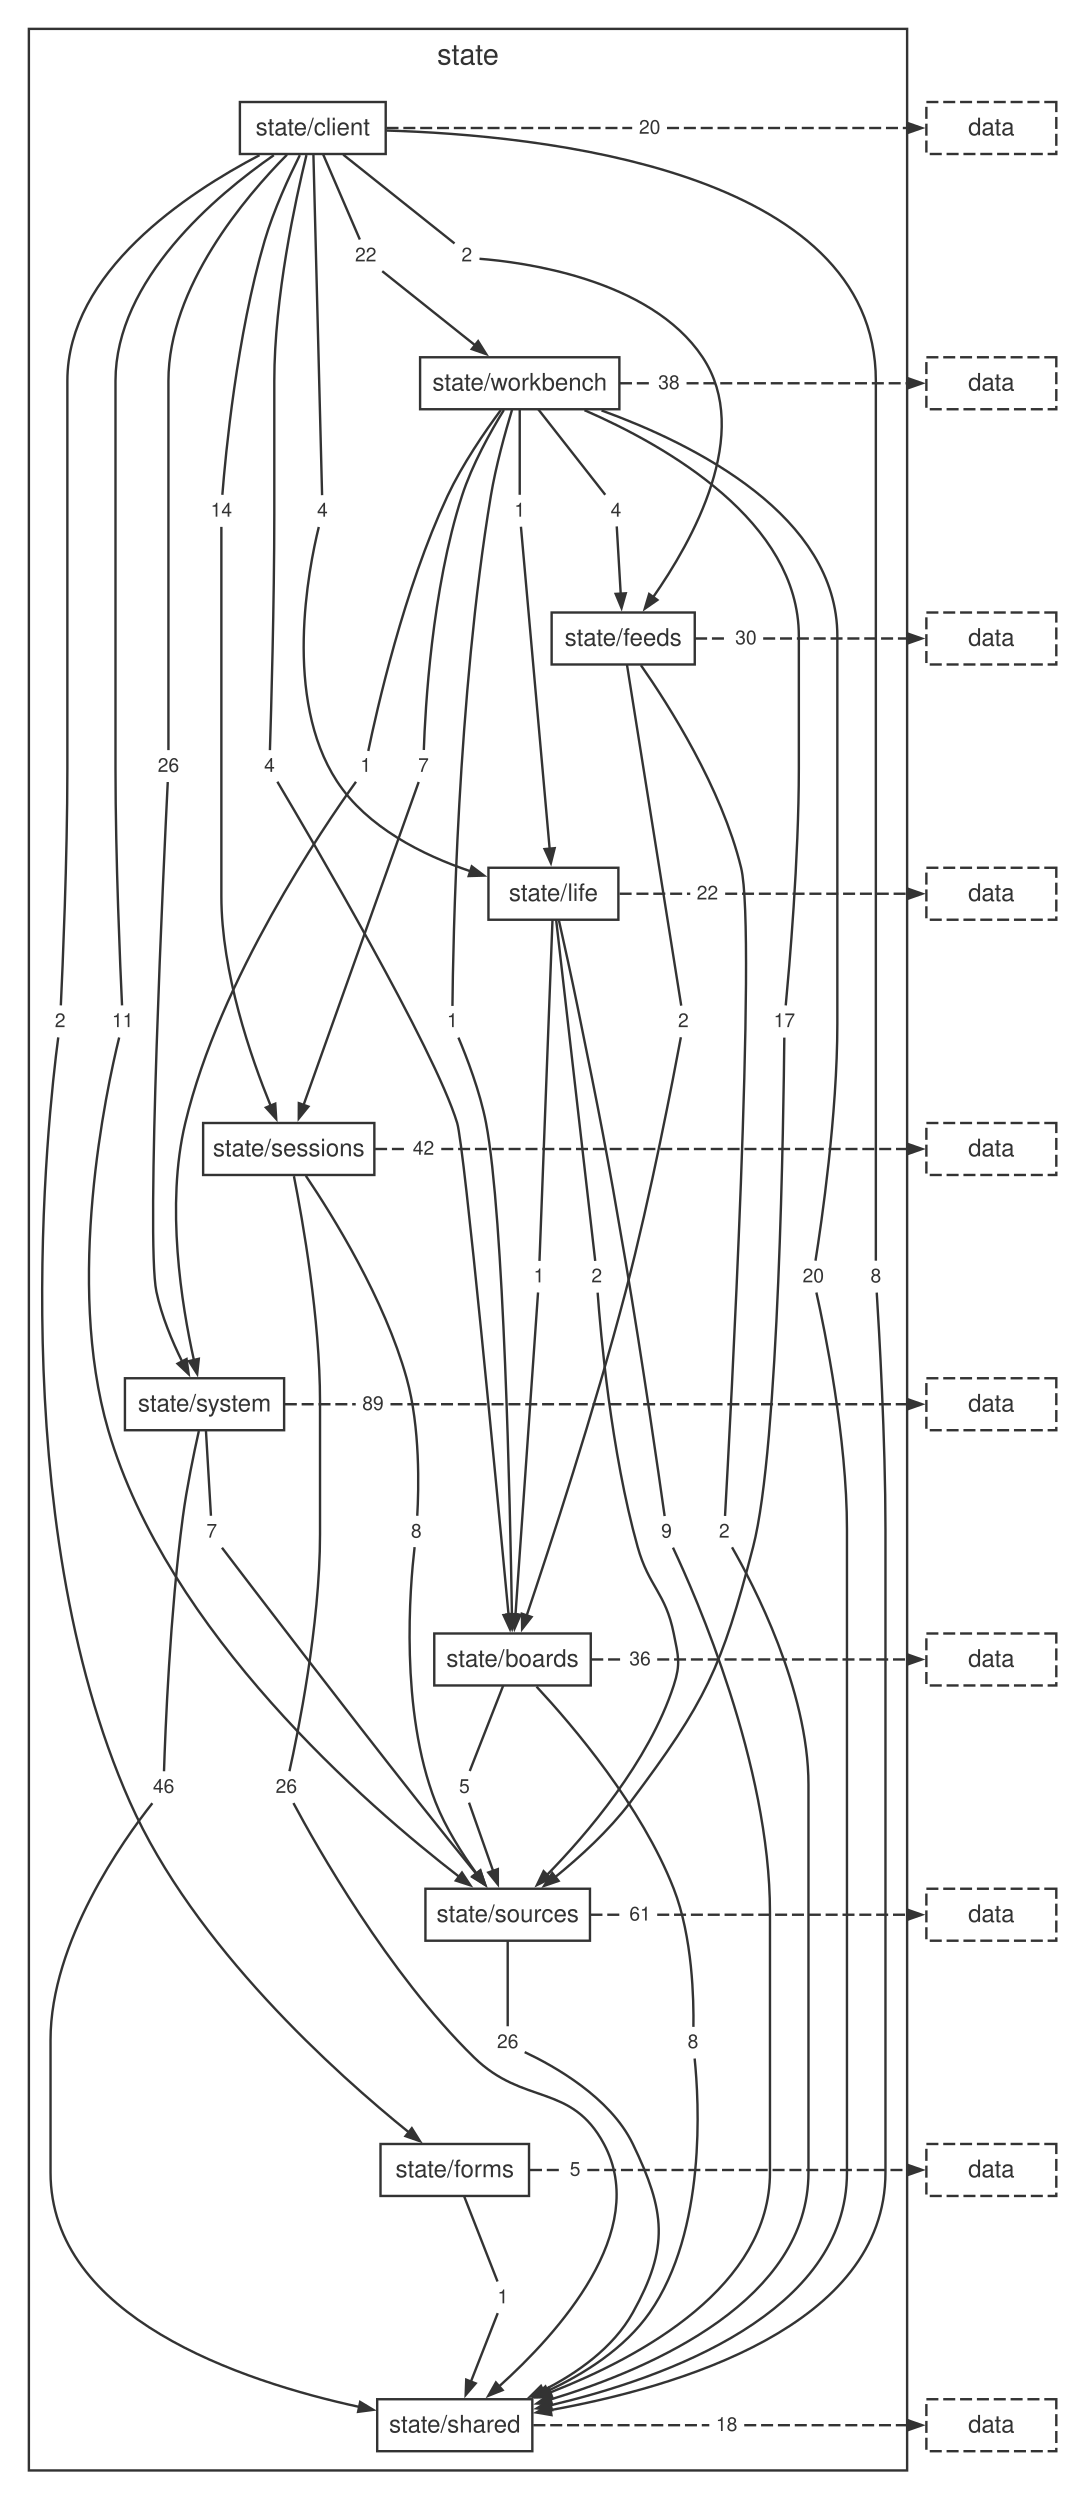
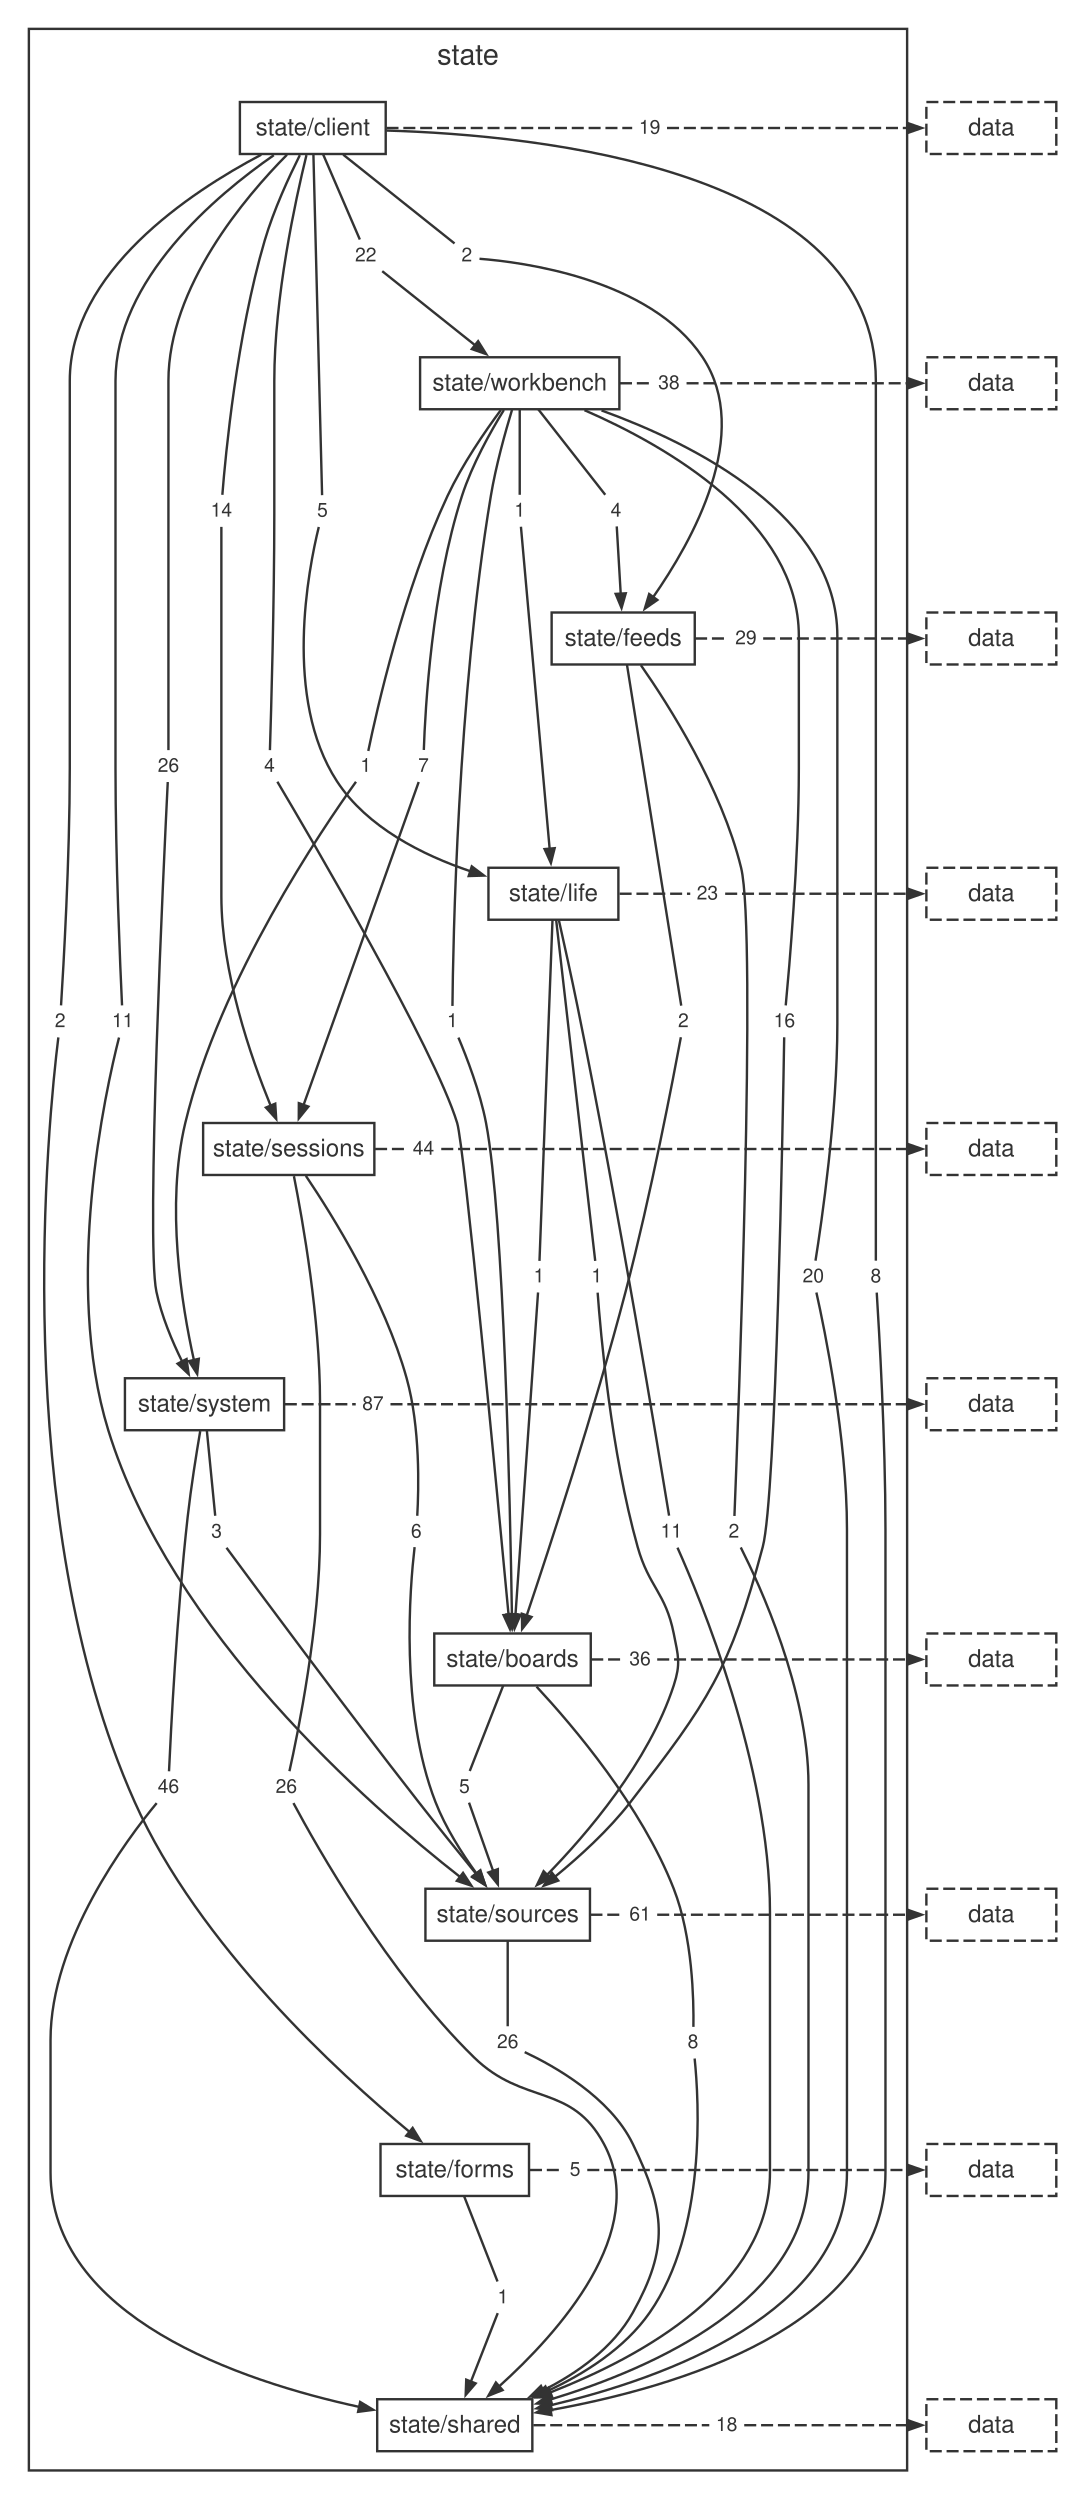
<svg xmlns="http://www.w3.org/2000/svg" width="443pt" height="1039pt" viewBox="0.00 0.00 443.00 1039.00">
  <style>svg { color: #333333; } @media (prefers-color-scheme: dark) { svg { color: #cccccc; background: #1e1e1e; } }</style>
  <g id="graph0" class="graph" transform="scale(1 1) rotate(0) translate(4 1034.72)">
    <g id="clust1" class="cluster">
      <polygon fill="none" stroke="currentColor" points="8,-8 8,-1022.72 373,-1022.72 373,-8 8,-8" />
      <text fill="currentColor" xml:space="preserve" text-anchor="middle" x="190.5" y="-1007.92" font-family="Helvetica,Arial,sans-serif" font-size="12.00">state</text>
    </g>
    <g id="node1" class="node">
      <polygon fill="none" stroke="currentColor" points="156.3,-992.32 95.7,-992.32 95.7,-970.72 156.3,-970.72 156.3,-992.32" />
      <text fill="currentColor" xml:space="preserve" text-anchor="middle" x="126" y="-978.52" font-family="Helvetica,Arial,sans-serif" font-size="10.00">state/client</text>
    </g>
    <g id="node2" class="node">
      <polygon fill="none" stroke="currentColor" points="253.41,-886.24 170.59,-886.24 170.59,-864.64 253.41,-864.64 253.41,-886.24" />
      <text fill="currentColor" xml:space="preserve" text-anchor="middle" x="212" y="-872.44" font-family="Helvetica,Arial,sans-serif" font-size="10.00">state/workbench</text>
    </g>
    <g id="node11" class="node">
      <polygon fill="none" stroke="none" points="112.88,-722.56 103.12,-722.56 103.12,-710.08 112.88,-710.08 112.88,-722.56" />
      <text fill="currentColor" xml:space="preserve" text-anchor="middle" x="108" y="-713.92" font-family="Helvetica,Arial,sans-serif" font-size="8.00">4</text>
    </g>
    <g id="edge10" class="edge">
      <path fill="none" stroke="currentColor" d="M123.36,-970.26C118.81,-951.68 110,-911.18 110,-876.44 110,-876.44 110,-876.44 110,-821.4 110,-783.81 108.68,-738.59 108.18,-722.96" />
    </g>
    <g id="node12" class="node">
      <polygon fill="none" stroke="none" points="194.88,-934.72 185.12,-934.72 185.12,-922.24 194.88,-922.24 194.88,-934.72" />
      <text fill="currentColor" xml:space="preserve" text-anchor="middle" x="190" y="-926.08" font-family="Helvetica,Arial,sans-serif" font-size="8.00">2</text>
    </g>
    <g id="edge12" class="edge">
      <path fill="none" stroke="currentColor" d="M138.64,-970.44C152.78,-959.16 174.98,-941.46 184.91,-933.54" />
    </g>
    <g id="node13" class="node">
      <polygon fill="none" stroke="none" points="25.88,-616.48 16.12,-616.48 16.12,-604 25.88,-604 25.88,-616.48" />
      <text fill="currentColor" xml:space="preserve" text-anchor="middle" x="21" y="-607.84" font-family="Helvetica,Arial,sans-serif" font-size="8.00">2</text>
    </g>
    <g id="edge14" class="edge">
-       <path fill="none" stroke="currentColor" d="M103.87,-970.23C73.87,-954.57 24,-921.73 24,-876.44 24,-876.44 24,-876.44 24,-715.32 24,-677.72 22.02,-632.51 21.28,-616.88" />
+       <path fill="none" stroke="currentColor" d="M104.58,-970.43C74.93,-954.81 25,-921.76 25,-876.44 25,-876.44 25,-876.44 25,-715.32 25,-677.71 22.36,-632.51 21.37,-616.88" />
    </g>
    <g id="node14" class="node">
      <polygon fill="none" stroke="none" points="134.88,-828.64 125.12,-828.64 125.12,-816.16 134.88,-816.16 134.88,-828.64" />
-       <text fill="currentColor" xml:space="preserve" text-anchor="middle" x="130" y="-820" font-family="Helvetica,Arial,sans-serif" font-size="8.00">4</text>
+       <text fill="currentColor" xml:space="preserve" text-anchor="middle" x="130" y="-820" font-family="Helvetica,Arial,sans-serif" font-size="8.00">5</text>
    </g>
    <g id="edge16" class="edge">
      <path fill="none" stroke="currentColor" d="M126.25,-970.69C127.01,-940.86 129.27,-852 129.86,-828.93" />
    </g>
    <g id="node15" class="node">
      <polygon fill="none" stroke="none" points="94.88,-828.64 81.12,-828.64 81.12,-816.16 94.88,-816.16 94.88,-828.64" />
      <text fill="currentColor" xml:space="preserve" text-anchor="middle" x="88" y="-820" font-family="Helvetica,Arial,sans-serif" font-size="8.00">14</text>
    </g>
    <g id="edge18" class="edge">
      <path fill="none" stroke="currentColor" d="M120.62,-970.25C116.07,-961.15 109.72,-947.37 106,-934.72 94.4,-895.28 89.72,-845.64 88.41,-829.07" />
    </g>
    <g id="node16" class="node">
      <polygon fill="none" stroke="none" points="364.88,-510.4 355.12,-510.4 355.12,-497.92 364.88,-497.92 364.88,-510.4" />
      <text fill="currentColor" xml:space="preserve" text-anchor="middle" x="360" y="-501.76" font-family="Helvetica,Arial,sans-serif" font-size="8.00">8</text>
    </g>
    <g id="edge20" class="edge">
      <path fill="none" stroke="currentColor" d="M156.59,-980.47C220.02,-978.59 360,-964.48 360,-876.44 360,-876.44 360,-876.44 360,-609.24 360,-571.66 360,-526.44 360,-510.8" />
    </g>
    <g id="node17" class="node">
      <polygon fill="none" stroke="none" points="53.88,-616.48 40.12,-616.48 40.12,-604 53.88,-604 53.88,-616.48" />
      <text fill="currentColor" xml:space="preserve" text-anchor="middle" x="47" y="-607.84" font-family="Helvetica,Arial,sans-serif" font-size="8.00">11</text>
    </g>
    <g id="edge22" class="edge">
      <path fill="none" stroke="currentColor" d="M109.8,-970.23C85.9,-953.63 44,-918.54 44,-876.44 44,-876.44 44,-876.44 44,-715.32 44,-677.72 45.98,-632.51 46.72,-616.88" />
    </g>
    <g id="node18" class="node">
      <polygon fill="none" stroke="none" points="72.88,-722.56 59.12,-722.56 59.12,-710.08 72.88,-710.08 72.88,-722.56" />
      <text fill="currentColor" xml:space="preserve" text-anchor="middle" x="66" y="-713.92" font-family="Helvetica,Arial,sans-serif" font-size="8.00">26</text>
    </g>
    <g id="edge24" class="edge">
      <path fill="none" stroke="currentColor" d="M115.27,-970.41C98.02,-953 66,-915.44 66,-876.44 66,-876.44 66,-876.44 66,-821.4 66,-783.82 66,-738.6 66,-722.96" />
    </g>
    <g id="node19" class="node">
      <polygon fill="none" stroke="none" points="154.88,-934.72 141.12,-934.72 141.12,-922.24 154.88,-922.24 154.88,-934.72" />
      <text fill="currentColor" xml:space="preserve" text-anchor="middle" x="148" y="-926.08" font-family="Helvetica,Arial,sans-serif" font-size="8.00">22</text>
    </g>
    <g id="edge26" class="edge">
      <path fill="none" stroke="currentColor" d="M130.24,-970.68C134.79,-960.13 141.84,-943.76 145.55,-935.17" />
    </g>
    <g id="node20" class="node">
      <polygon fill="none" stroke="none" points="272.88,-987.76 259.12,-987.76 259.12,-975.28 272.88,-975.28 272.88,-987.76" />
-       <text fill="currentColor" xml:space="preserve" text-anchor="middle" x="266" y="-979.12" font-family="Helvetica,Arial,sans-serif" font-size="8.00">20</text>
+       <text fill="currentColor" xml:space="preserve" text-anchor="middle" x="266" y="-979.12" font-family="Helvetica,Arial,sans-serif" font-size="8.00">19</text>
    </g>
    <g id="edge28" class="edge">
      <path fill="none" stroke="currentColor" stroke-dasharray="5,2" d="M156.62,-981.52C190.66,-981.52 224.7,-981.52 258.74,-981.52" />
    </g>
    <g id="node3" class="node">
      <polygon fill="none" stroke="currentColor" points="284.74,-780.16 225.26,-780.16 225.26,-758.56 284.74,-758.56 284.74,-780.16" />
      <text fill="currentColor" xml:space="preserve" text-anchor="middle" x="255" y="-766.36" font-family="Helvetica,Arial,sans-serif" font-size="10.00">state/feeds</text>
    </g>
    <g id="node21" class="node">
      <polygon fill="none" stroke="none" points="188.88,-616.48 179.12,-616.48 179.12,-604 188.88,-604 188.88,-616.48" />
      <text fill="currentColor" xml:space="preserve" text-anchor="middle" x="184" y="-607.84" font-family="Helvetica,Arial,sans-serif" font-size="8.00">1</text>
    </g>
    <g id="edge30" class="edge">
      <path fill="none" stroke="currentColor" d="M208.79,-864.37C206,-855.16 202.08,-841.13 200,-828.64 186.09,-745.02 184.27,-641.29 184.04,-616.66" />
    </g>
    <g id="node22" class="node">
      <polygon fill="none" stroke="none" points="256.88,-828.64 247.12,-828.64 247.12,-816.16 256.88,-816.16 256.88,-828.64" />
      <text fill="currentColor" xml:space="preserve" text-anchor="middle" x="252" y="-820" font-family="Helvetica,Arial,sans-serif" font-size="8.00">4</text>
    </g>
    <g id="edge32" class="edge">
      <path fill="none" stroke="currentColor" d="M219.71,-864.6C227.98,-854.05 240.81,-837.68 247.54,-829.09" />
    </g>
    <g id="node23" class="node">
      <polygon fill="none" stroke="none" points="216.88,-828.64 207.12,-828.64 207.12,-816.16 216.88,-816.16 216.88,-828.64" />
      <text fill="currentColor" xml:space="preserve" text-anchor="middle" x="212" y="-820" font-family="Helvetica,Arial,sans-serif" font-size="8.00">1</text>
    </g>
    <g id="edge34" class="edge">
      <path fill="none" stroke="currentColor" d="M212,-864.6C212,-854.05 212,-837.68 212,-829.09" />
    </g>
    <g id="node24" class="node">
      <polygon fill="none" stroke="none" points="176.88,-722.56 167.12,-722.56 167.12,-710.08 176.88,-710.08 176.88,-722.56" />
      <text fill="currentColor" xml:space="preserve" text-anchor="middle" x="172" y="-713.92" font-family="Helvetica,Arial,sans-serif" font-size="8.00">7</text>
    </g>
    <g id="edge36" class="edge">
      <path fill="none" stroke="currentColor" d="M205.41,-864.33C199.87,-855.34 192.2,-841.62 188,-828.64 175.39,-789.63 172.7,-739.71 172.14,-723.03" />
    </g>
    <g id="node25" class="node">
      <polygon fill="none" stroke="none" points="340.88,-510.4 327.12,-510.4 327.12,-497.92 340.88,-497.92 340.88,-510.4" />
      <text fill="currentColor" xml:space="preserve" text-anchor="middle" x="334" y="-501.76" font-family="Helvetica,Arial,sans-serif" font-size="8.00">20</text>
    </g>
    <g id="edge38" class="edge">
      <path fill="none" stroke="currentColor" d="M245.99,-864.14C285.1,-849.94 344,-820.26 344,-770.36 344,-770.36 344,-770.36 344,-609.24 344,-571.48 337.4,-526.37 334.92,-510.78" />
    </g>
    <g id="node26" class="node">
      <polygon fill="none" stroke="none" points="328.88,-616.48 315.12,-616.48 315.12,-604 328.88,-604 328.88,-616.48" />
-       <text fill="currentColor" xml:space="preserve" text-anchor="middle" x="322" y="-607.84" font-family="Helvetica,Arial,sans-serif" font-size="8.00">17</text>
+       <text fill="currentColor" xml:space="preserve" text-anchor="middle" x="322" y="-607.84" font-family="Helvetica,Arial,sans-serif" font-size="8.00">16</text>
    </g>
    <g id="edge40" class="edge">
      <path fill="none" stroke="currentColor" d="M238.9,-864.25C273.17,-849.32 328,-817.98 328,-770.36 328,-770.36 328,-770.36 328,-715.32 328,-677.67 324.04,-632.49 322.55,-616.87" />
    </g>
    <g id="node27" class="node">
      <polygon fill="none" stroke="none" points="152.88,-722.56 143.12,-722.56 143.12,-710.08 152.88,-710.08 152.88,-722.56" />
      <text fill="currentColor" xml:space="preserve" text-anchor="middle" x="148" y="-713.92" font-family="Helvetica,Arial,sans-serif" font-size="8.00">1</text>
    </g>
    <g id="edge42" class="edge">
      <path fill="none" stroke="currentColor" d="M204.2,-864.38C197.56,-855.42 188.13,-841.72 182,-828.64 163.82,-789.85 152.44,-738.96 149.06,-722.62" />
    </g>
    <g id="node28" class="node">
      <polygon fill="none" stroke="none" points="280.88,-881.68 267.12,-881.68 267.12,-869.2 280.88,-869.2 280.88,-881.68" />
      <text fill="currentColor" xml:space="preserve" text-anchor="middle" x="274" y="-873.04" font-family="Helvetica,Arial,sans-serif" font-size="8.00">38</text>
    </g>
    <g id="edge44" class="edge">
      <path fill="none" stroke="currentColor" stroke-dasharray="5,2" d="M253.66,-875.44C258,-875.44 262.34,-875.44 266.69,-875.44" />
    </g>
    <g id="node4" class="node">
      <polygon fill="none" stroke="currentColor" points="253,-674.08 199,-674.08 199,-652.48 253,-652.48 253,-674.08" />
      <text fill="currentColor" xml:space="preserve" text-anchor="middle" x="226" y="-660.28" font-family="Helvetica,Arial,sans-serif" font-size="10.00">state/life</text>
    </g>
    <g id="node29" class="node">
      <polygon fill="none" stroke="none" points="284.88,-616.48 275.12,-616.48 275.12,-604 284.88,-604 284.88,-616.48" />
      <text fill="currentColor" xml:space="preserve" text-anchor="middle" x="280" y="-607.84" font-family="Helvetica,Arial,sans-serif" font-size="8.00">2</text>
    </g>
    <g id="edge46" class="edge">
      <path fill="none" stroke="currentColor" d="M256.56,-758.53C261.31,-728.7 275.45,-639.84 279.12,-616.77" />
    </g>
    <g id="node30" class="node">
-       <polygon fill="none" stroke="none" points="301.88,-404.32 292.12,-404.32 292.12,-391.84 301.88,-391.84 301.88,-404.32" />
-       <text fill="currentColor" xml:space="preserve" text-anchor="middle" x="297" y="-395.68" font-family="Helvetica,Arial,sans-serif" font-size="8.00">2</text>
+       <polygon fill="none" stroke="none" points="305.88,-404.32 296.12,-404.32 296.12,-391.84 305.88,-391.84 305.88,-404.32" />
+       <text fill="currentColor" xml:space="preserve" text-anchor="middle" x="301" y="-395.68" font-family="Helvetica,Arial,sans-serif" font-size="8.00">2</text>
    </g>
    <g id="edge48" class="edge">
-       <path fill="none" stroke="currentColor" d="M262.35,-758.28C273.92,-741.7 295.9,-707.23 304,-674.08 310.6,-647.06 299.39,-441.42 297.32,-404.69" />
+       <path fill="none" stroke="currentColor" d="M262.35,-758.28C273.92,-741.7 295.9,-707.23 304,-674.08 310.6,-647.06 302.7,-441.42 301.23,-404.69" />
    </g>
    <g id="node31" class="node">
      <polygon fill="none" stroke="none" points="312.88,-775.6 299.12,-775.6 299.12,-763.12 312.88,-763.12 312.88,-775.6" />
-       <text fill="currentColor" xml:space="preserve" text-anchor="middle" x="306" y="-766.96" font-family="Helvetica,Arial,sans-serif" font-size="8.00">30</text>
+       <text fill="currentColor" xml:space="preserve" text-anchor="middle" x="306" y="-766.96" font-family="Helvetica,Arial,sans-serif" font-size="8.00">29</text>
    </g>
    <g id="edge50" class="edge">
      <path fill="none" stroke="currentColor" stroke-dasharray="5,2" d="M284.88,-769.36C289.5,-769.36 294.12,-769.36 298.74,-769.36" />
    </g>
    <g id="node5" class="node">
      <polygon fill="none" stroke="currentColor" points="151.58,-568 80.42,-568 80.42,-546.4 151.58,-546.4 151.58,-568" />
      <text fill="currentColor" xml:space="preserve" text-anchor="middle" x="116" y="-554.2" font-family="Helvetica,Arial,sans-serif" font-size="10.00">state/sessions</text>
    </g>
    <g id="node32" class="node">
      <polygon fill="none" stroke="none" points="224.88,-510.4 215.12,-510.4 215.12,-497.92 224.88,-497.92 224.88,-510.4" />
      <text fill="currentColor" xml:space="preserve" text-anchor="middle" x="220" y="-501.76" font-family="Helvetica,Arial,sans-serif" font-size="8.00">1</text>
    </g>
    <g id="edge52" class="edge">
      <path fill="none" stroke="currentColor" d="M225.62,-652.45C224.49,-622.62 221.09,-533.76 220.21,-510.69" />
    </g>
    <g id="node33" class="node">
-       <polygon fill="none" stroke="none" points="277.88,-404.32 268.12,-404.32 268.12,-391.84 277.88,-391.84 277.88,-404.32" />
-       <text fill="currentColor" xml:space="preserve" text-anchor="middle" x="273" y="-395.68" font-family="Helvetica,Arial,sans-serif" font-size="8.00">9</text>
+       <polygon fill="none" stroke="none" points="281.88,-404.32 268.12,-404.32 268.12,-391.84 281.88,-391.84 281.88,-404.32" />
+       <text fill="currentColor" xml:space="preserve" text-anchor="middle" x="275" y="-395.68" font-family="Helvetica,Arial,sans-serif" font-size="8.00">11</text>
    </g>
    <g id="edge54" class="edge">
-       <path fill="none" stroke="currentColor" d="M228.31,-652.11C230.39,-642.84 233.5,-628.76 236,-616.48 245.56,-569.47 247.93,-557.69 256,-510.4 262.9,-469.93 269.92,-420.95 272.22,-404.65" />
+       <path fill="none" stroke="currentColor" d="M228.31,-652.11C230.39,-642.84 233.5,-628.76 236,-616.48 253.04,-532.69 269.99,-429.91 274.07,-404.81" />
    </g>
    <g id="node34" class="node">
      <polygon fill="none" stroke="none" points="248.88,-510.4 239.12,-510.4 239.12,-497.92 248.88,-497.92 248.88,-510.4" />
-       <text fill="currentColor" xml:space="preserve" text-anchor="middle" x="244" y="-501.76" font-family="Helvetica,Arial,sans-serif" font-size="8.00">2</text>
+       <text fill="currentColor" xml:space="preserve" text-anchor="middle" x="244" y="-501.76" font-family="Helvetica,Arial,sans-serif" font-size="8.00">1</text>
    </g>
    <g id="edge56" class="edge">
      <path fill="none" stroke="currentColor" d="M227.13,-652.45C230.54,-622.62 240.72,-533.76 243.37,-510.69" />
    </g>
    <g id="node35" class="node">
      <polygon fill="none" stroke="none" points="296.88,-669.52 283.12,-669.52 283.12,-657.04 296.88,-657.04 296.88,-669.52" />
-       <text fill="currentColor" xml:space="preserve" text-anchor="middle" x="290" y="-660.88" font-family="Helvetica,Arial,sans-serif" font-size="8.00">22</text>
+       <text fill="currentColor" xml:space="preserve" text-anchor="middle" x="290" y="-660.88" font-family="Helvetica,Arial,sans-serif" font-size="8.00">23</text>
    </g>
    <g id="edge58" class="edge">
      <path fill="none" stroke="currentColor" stroke-dasharray="5,2" d="M253.5,-663.28C263.29,-663.28 273.08,-663.28 282.87,-663.28" />
    </g>
    <g id="node6" class="node">
      <polygon fill="none" stroke="currentColor" points="114.08,-461.92 47.92,-461.92 47.92,-440.32 114.08,-440.32 114.08,-461.92" />
      <text fill="currentColor" xml:space="preserve" text-anchor="middle" x="81" y="-448.12" font-family="Helvetica,Arial,sans-serif" font-size="10.00">state/system</text>
    </g>
    <g id="node36" class="node">
      <polygon fill="none" stroke="none" points="121.88,-298.24 108.12,-298.24 108.12,-285.76 121.88,-285.76 121.88,-298.24" />
      <text fill="currentColor" xml:space="preserve" text-anchor="middle" x="115" y="-289.6" font-family="Helvetica,Arial,sans-serif" font-size="8.00">26</text>
    </g>
    <g id="edge60" class="edge">
      <path fill="none" stroke="currentColor" d="M118.15,-545.91C121.84,-527.29 129,-486.72 129,-452.12 129,-452.12 129,-452.12 129,-397.08 129,-359.16 119.76,-314.15 116.29,-298.61" />
    </g>
    <g id="node37" class="node">
      <polygon fill="none" stroke="none" points="173.88,-404.32 164.12,-404.32 164.12,-391.84 173.88,-391.84 173.88,-404.32" />
-       <text fill="currentColor" xml:space="preserve" text-anchor="middle" x="169" y="-395.68" font-family="Helvetica,Arial,sans-serif" font-size="8.00">8</text>
+       <text fill="currentColor" xml:space="preserve" text-anchor="middle" x="169" y="-395.68" font-family="Helvetica,Arial,sans-serif" font-size="8.00">6</text>
    </g>
    <g id="edge62" class="edge">
      <path fill="none" stroke="currentColor" d="M123.11,-546.05C134.34,-529.39 155.85,-494.8 165,-461.92 170.69,-441.49 170.05,-415.94 169.41,-404.76" />
    </g>
    <g id="node38" class="node">
      <polygon fill="none" stroke="none" points="178.88,-563.44 165.12,-563.44 165.12,-550.96 178.88,-550.96 178.88,-563.44" />
-       <text fill="currentColor" xml:space="preserve" text-anchor="middle" x="172" y="-554.8" font-family="Helvetica,Arial,sans-serif" font-size="8.00">42</text>
+       <text fill="currentColor" xml:space="preserve" text-anchor="middle" x="172" y="-554.8" font-family="Helvetica,Arial,sans-serif" font-size="8.00">44</text>
    </g>
    <g id="edge64" class="edge">
      <path fill="none" stroke="currentColor" stroke-dasharray="5,2" d="M151.88,-557.2C156.17,-557.2 160.47,-557.2 164.77,-557.2" />
    </g>
    <g id="node7" class="node">
      <polygon fill="none" stroke="currentColor" points="241.52,-355.84 176.48,-355.84 176.48,-334.24 241.52,-334.24 241.52,-355.84" />
      <text fill="currentColor" xml:space="preserve" text-anchor="middle" x="209" y="-342.04" font-family="Helvetica,Arial,sans-serif" font-size="10.00">state/boards</text>
    </g>
    <g id="node39" class="node">
-       <polygon fill="none" stroke="none" points="70.88,-298.24 57.12,-298.24 57.12,-285.76 70.88,-285.76 70.88,-298.24" />
-       <text fill="currentColor" xml:space="preserve" text-anchor="middle" x="64" y="-289.6" font-family="Helvetica,Arial,sans-serif" font-size="8.00">46</text>
+       <polygon fill="none" stroke="none" points="72.88,-298.24 59.12,-298.24 59.12,-285.76 72.88,-285.76 72.88,-298.24" />
+       <text fill="currentColor" xml:space="preserve" text-anchor="middle" x="66" y="-289.6" font-family="Helvetica,Arial,sans-serif" font-size="8.00">46</text>
    </g>
    <g id="edge66" class="edge">
-       <path fill="none" stroke="currentColor" d="M78.64,-439.99C76.57,-430.75 73.65,-416.69 72,-404.32 66.61,-363.99 64.68,-314.92 64.16,-298.58" />
+       <path fill="none" stroke="currentColor" d="M79.21,-439.96C77.63,-430.7 75.38,-416.63 74,-404.32 69.46,-363.88 66.99,-314.88 66.24,-298.57" />
    </g>
    <g id="node40" class="node">
-       <polygon fill="none" stroke="none" points="88.88,-404.32 79.12,-404.32 79.12,-391.84 88.88,-391.84 88.88,-404.32" />
-       <text fill="currentColor" xml:space="preserve" text-anchor="middle" x="84" y="-395.68" font-family="Helvetica,Arial,sans-serif" font-size="8.00">7</text>
+       <polygon fill="none" stroke="none" points="90.88,-404.32 81.12,-404.32 81.12,-391.84 90.88,-391.84 90.88,-404.32" />
+       <text fill="currentColor" xml:space="preserve" text-anchor="middle" x="86" y="-395.68" font-family="Helvetica,Arial,sans-serif" font-size="8.00">3</text>
    </g>
    <g id="edge68" class="edge">
-       <path fill="none" stroke="currentColor" d="M81.58,-440.28C82.2,-429.73 83.16,-413.36 83.67,-404.77" />
+       <path fill="none" stroke="currentColor" d="M81.96,-440.28C83,-429.73 84.6,-413.36 85.44,-404.77" />
    </g>
    <g id="node41" class="node">
      <polygon fill="none" stroke="none" points="157.88,-457.36 144.12,-457.36 144.12,-444.88 157.88,-444.88 157.88,-457.36" />
-       <text fill="currentColor" xml:space="preserve" text-anchor="middle" x="151" y="-448.72" font-family="Helvetica,Arial,sans-serif" font-size="8.00">89</text>
+       <text fill="currentColor" xml:space="preserve" text-anchor="middle" x="151" y="-448.72" font-family="Helvetica,Arial,sans-serif" font-size="8.00">87</text>
    </g>
    <g id="edge70" class="edge">
      <path fill="none" stroke="currentColor" stroke-dasharray="5,2" d="M114.36,-451.12C124.19,-451.12 134.02,-451.12 143.84,-451.12" />
    </g>
    <g id="node8" class="node">
      <polygon fill="none" stroke="currentColor" points="241.19,-249.76 172.81,-249.76 172.81,-228.16 241.19,-228.16 241.19,-249.76" />
      <text fill="currentColor" xml:space="preserve" text-anchor="middle" x="207" y="-235.96" font-family="Helvetica,Arial,sans-serif" font-size="10.00">state/sources</text>
    </g>
    <g id="node42" class="node">
      <polygon fill="none" stroke="none" points="288.88,-192.16 279.12,-192.16 279.12,-179.68 288.88,-179.68 288.88,-192.16" />
      <text fill="currentColor" xml:space="preserve" text-anchor="middle" x="284" y="-183.52" font-family="Helvetica,Arial,sans-serif" font-size="8.00">8</text>
    </g>
    <g id="edge72" class="edge">
      <path fill="none" stroke="currentColor" d="M218.98,-333.76C234.14,-317.46 262.64,-283.99 276,-249.76 283.84,-229.68 284.36,-203.51 284.18,-192.35" />
    </g>
    <g id="node43" class="node">
      <polygon fill="none" stroke="none" points="193.88,-298.24 184.12,-298.24 184.12,-285.76 193.88,-285.76 193.88,-298.24" />
      <text fill="currentColor" xml:space="preserve" text-anchor="middle" x="189" y="-289.6" font-family="Helvetica,Arial,sans-serif" font-size="8.00">5</text>
    </g>
    <g id="edge74" class="edge">
      <path fill="none" stroke="currentColor" d="M205.14,-334.2C201.01,-323.65 194.6,-307.28 191.23,-298.69" />
    </g>
    <g id="node44" class="node">
      <polygon fill="none" stroke="none" points="268.88,-351.28 255.12,-351.28 255.12,-338.8 268.88,-338.8 268.88,-351.28" />
      <text fill="currentColor" xml:space="preserve" text-anchor="middle" x="262" y="-342.64" font-family="Helvetica,Arial,sans-serif" font-size="8.00">36</text>
    </g>
    <g id="edge76" class="edge">
      <path fill="none" stroke="currentColor" stroke-dasharray="5,2" d="M241.71,-345.04C246.04,-345.04 250.38,-345.04 254.71,-345.04" />
    </g>
    <g id="node9" class="node">
      <polygon fill="none" stroke="currentColor" points="215.86,-143.68 154.14,-143.68 154.14,-122.08 215.86,-122.08 215.86,-143.68" />
      <text fill="currentColor" xml:space="preserve" text-anchor="middle" x="185" y="-129.88" font-family="Helvetica,Arial,sans-serif" font-size="10.00">state/forms</text>
    </g>
    <g id="node45" class="node">
      <polygon fill="none" stroke="none" points="213.88,-192.16 200.12,-192.16 200.12,-179.68 213.88,-179.68 213.88,-192.16" />
      <text fill="currentColor" xml:space="preserve" text-anchor="middle" x="207" y="-183.52" font-family="Helvetica,Arial,sans-serif" font-size="8.00">26</text>
    </g>
    <g id="edge78" class="edge">
      <path fill="none" stroke="currentColor" d="M207,-228.12C207,-217.57 207,-201.2 207,-192.61" />
    </g>
    <g id="node46" class="node">
      <polygon fill="none" stroke="none" points="268.88,-245.2 255.12,-245.2 255.12,-232.72 268.88,-232.72 268.88,-245.2" />
      <text fill="currentColor" xml:space="preserve" text-anchor="middle" x="262" y="-236.56" font-family="Helvetica,Arial,sans-serif" font-size="8.00">61</text>
    </g>
    <g id="edge80" class="edge">
      <path fill="none" stroke="currentColor" stroke-dasharray="5,2" d="M241.38,-238.96C245.89,-238.96 250.4,-238.96 254.91,-238.96" />
    </g>
    <g id="node10" class="node">
      <polygon fill="none" stroke="currentColor" points="217.24,-37.6 152.76,-37.6 152.76,-16 217.24,-16 217.24,-37.6" />
      <text fill="currentColor" xml:space="preserve" text-anchor="middle" x="185" y="-23.8" font-family="Helvetica,Arial,sans-serif" font-size="10.00">state/shared</text>
    </g>
    <g id="node47" class="node">
      <polygon fill="none" stroke="none" points="209.88,-86.08 200.12,-86.08 200.12,-73.6 209.88,-73.6 209.88,-86.08" />
      <text fill="currentColor" xml:space="preserve" text-anchor="middle" x="205" y="-77.44" font-family="Helvetica,Arial,sans-serif" font-size="8.00">1</text>
    </g>
    <g id="edge82" class="edge">
      <path fill="none" stroke="currentColor" d="M188.86,-122.04C192.99,-111.49 199.4,-95.12 202.77,-86.53" />
    </g>
    <g id="node48" class="node">
      <polygon fill="none" stroke="none" points="239.88,-139.12 230.12,-139.12 230.12,-126.64 239.88,-126.64 239.88,-139.12" />
      <text fill="currentColor" xml:space="preserve" text-anchor="middle" x="235" y="-130.48" font-family="Helvetica,Arial,sans-serif" font-size="8.00">5</text>
    </g>
    <g id="edge84" class="edge">
      <path fill="none" stroke="currentColor" stroke-dasharray="5,2" d="M216.25,-132.88C220.74,-132.88 225.23,-132.88 229.73,-132.88" />
    </g>
    <g id="node49" class="node">
      <polygon fill="none" stroke="none" points="304.88,-33.04 291.12,-33.04 291.12,-20.56 304.88,-20.56 304.88,-33.04" />
      <text fill="currentColor" xml:space="preserve" text-anchor="middle" x="298" y="-24.4" font-family="Helvetica,Arial,sans-serif" font-size="8.00">18</text>
    </g>
    <g id="edge86" class="edge">
      <path fill="none" stroke="currentColor" stroke-dasharray="5,2" d="M217.66,-26.8C242.04,-26.8 266.41,-26.8 290.78,-26.8" />
    </g>
    <g id="edge11" class="edge">
      <path fill="none" stroke="currentColor" d="M111.27,-709.84C124.86,-686.95 176.66,-598.73 186,-568 188.97,-558.24 202.63,-414.15 207.37,-363.49" />
      <polygon fill="currentColor" stroke="currentColor" points="209.45,-363.88 207.92,-357.71 205.27,-363.49 209.45,-363.88" />
    </g>
    <g id="edge13" class="edge">
      <path fill="none" stroke="currentColor" d="M195.28,-927.17C212.35,-925.86 266.15,-919.15 288,-886.24 308.93,-854.73 283.82,-809.91 267.28,-786.31" />
      <polygon fill="currentColor" stroke="currentColor" points="269.19,-785.37 263.97,-781.74 265.79,-787.84 269.19,-785.37" />
    </g>
    <g id="edge15" class="edge">
-       <path fill="none" stroke="currentColor" d="M20.21,-603.58C15.9,-570.94 -2.65,-404.28 50,-285.76 76.59,-225.91 135.6,-173 166.03,-148.43" />
-       <polygon fill="currentColor" stroke="currentColor" points="167.15,-150.23 170.53,-144.85 164.53,-146.94 167.15,-150.23" />
+       <path fill="none" stroke="currentColor" d="M20.25,-603.57C16.21,-570.93 -1,-404.2 52,-285.76 78.57,-226.38 136.54,-173.26 166.4,-148.54" />
+       <polygon fill="currentColor" stroke="currentColor" points="167.49,-150.36 170.81,-144.94 164.83,-147.11 167.49,-150.36" />
    </g>
    <g id="edge17" class="edge">
      <path fill="none" stroke="currentColor" d="M128.49,-815.71C124.19,-798.24 113.62,-744.47 136,-710.08 148.52,-690.84 171.77,-679.3 191.51,-672.62" />
      <polygon fill="currentColor" stroke="currentColor" points="192.07,-674.65 197.15,-670.83 190.79,-670.64 192.07,-674.65" />
    </g>
    <g id="edge19" class="edge">
      <path fill="none" stroke="currentColor" d="M88,-815.76C88,-800.12 88,-754.9 88,-717.32 88,-717.32 88,-717.32 88,-662.28 88,-630.62 100.23,-595.34 108.53,-575.06" />
      <polygon fill="currentColor" stroke="currentColor" points="110.39,-576.04 110.79,-569.69 106.52,-574.41 110.39,-576.04" />
    </g>
    <g id="edge21" class="edge">
      <path fill="none" stroke="currentColor" d="M360.37,-497.52C361.36,-481.89 364,-436.69 364,-399.08 364,-399.08 364,-399.08 364,-131.88 364,-67.85 277.34,-42.53 224.62,-33.06" />
      <polygon fill="currentColor" stroke="currentColor" points="225.18,-31.02 218.91,-32.08 224.47,-35.16 225.18,-31.02" />
    </g>
    <g id="edge23" class="edge">
-       <path fill="none" stroke="currentColor" d="M45.53,-603.54C40.18,-581.77 22.96,-502 41,-440.32 65.61,-356.16 148.34,-284.43 186.9,-254.67" />
-       <polygon fill="currentColor" stroke="currentColor" points="187.99,-256.48 191.49,-251.18 185.45,-253.14 187.99,-256.48" />
+       <path fill="none" stroke="currentColor" d="M45.47,-603.52C39.92,-581.69 22.08,-501.74 41,-440.32 66.88,-356.31 149.33,-284.25 187.39,-254.52" />
+       <polygon fill="currentColor" stroke="currentColor" points="188.44,-256.36 191.91,-251.03 185.87,-253.03 188.44,-256.36" />
    </g>
    <g id="edge25" class="edge">
      <path fill="none" stroke="currentColor" d="M65.72,-709.71C64.13,-677.72 56.56,-519.17 61,-497.92 63.11,-487.83 67.56,-477.25 71.73,-468.8" />
      <polygon fill="currentColor" stroke="currentColor" points="73.53,-469.9 74.42,-463.61 69.8,-467.97 73.53,-469.9" />
    </g>
    <g id="edge27" class="edge">
      <path fill="none" stroke="currentColor" d="M154.85,-922.02C164.02,-914.7 180.64,-901.45 193.6,-891.11" />
      <polygon fill="currentColor" stroke="currentColor" points="194.7,-892.93 198.08,-887.54 192.08,-889.64 194.7,-892.93" />
    </g>
    <g id="node50" class="node">
      <polygon fill="none" stroke="currentColor" stroke-dasharray="5,2" points="435,-992.32 381,-992.32 381,-970.72 435,-970.72 435,-992.32" />
      <text fill="currentColor" xml:space="preserve" text-anchor="middle" x="408" y="-978.52" font-family="Helvetica,Arial,sans-serif" font-size="10.00">data</text>
    </g>
    <g id="edge29" class="edge">
      <path fill="none" stroke="currentColor" stroke-dasharray="5,2" d="M273.21,-981.52C306.64,-981.52 340.06,-981.52 373.49,-981.52" />
      <polygon fill="currentColor" stroke="currentColor" points="373.11,-983.62 379.11,-981.52 373.11,-979.42 373.11,-983.62" />
    </g>
    <g id="edge31" class="edge">
      <path fill="none" stroke="currentColor" d="M186.52,-603.5C189.83,-595.66 195.51,-581.07 198,-568 205.45,-528.94 208.03,-408.88 208.76,-363.58" />
      <polygon fill="currentColor" stroke="currentColor" points="210.85,-363.81 208.85,-357.78 206.66,-363.75 210.85,-363.81" />
    </g>
    <g id="edge33" class="edge">
      <path fill="none" stroke="currentColor" d="M252.32,-815.94C252.71,-809.28 253.39,-797.71 253.97,-787.89" />
      <polygon fill="currentColor" stroke="currentColor" points="256.06,-788.14 254.31,-782.03 251.87,-787.9 256.06,-788.14" />
    </g>
    <g id="edge35" class="edge">
      <path fill="none" stroke="currentColor" d="M212.5,-815.81C214.41,-794.36 221.32,-716.81 224.45,-681.73" />
      <polygon fill="currentColor" stroke="currentColor" points="226.51,-682.21 224.95,-676.05 222.33,-681.84 226.51,-682.21" />
    </g>
    <g id="edge37" class="edge">
      <path fill="none" stroke="currentColor" d="M170.01,-709.73C162.33,-688.19 134.49,-610.08 122.06,-575.21" />
      <polygon fill="currentColor" stroke="currentColor" points="124.16,-574.83 120.17,-569.89 120.2,-576.24 124.16,-574.83" />
    </g>
    <g id="edge39" class="edge">
      <path fill="none" stroke="currentColor" d="M335.29,-497.55C338.76,-482.01 348,-437 348,-399.08 348,-399.08 348,-399.08 348,-131.88 348,-73.6 273.05,-46.5 224.8,-35.09" />
      <polygon fill="currentColor" stroke="currentColor" points="225.39,-33.07 219.07,-33.79 224.46,-37.17 225.39,-33.07" />
    </g>
    <g id="edge41" class="edge">
-       <path fill="none" stroke="currentColor" d="M321.96,-603.5C321.68,-573.41 319.83,-433.56 309,-391.84 295.86,-341.21 289.39,-327.61 258,-285.76 249.16,-273.98 236.96,-262.89 226.7,-254.57" />
-       <polygon fill="currentColor" stroke="currentColor" points="228.13,-253.02 222.12,-250.95 225.52,-256.32 228.13,-253.02" />
+       <path fill="none" stroke="currentColor" d="M321.91,-603.62C321.4,-571.59 318.58,-412.83 313,-391.84 299.36,-340.52 290.51,-327.76 258,-285.76 248.99,-274.12 236.78,-263.03 226.56,-254.68" />
+       <polygon fill="currentColor" stroke="currentColor" points="228,-253.14 222,-251.04 225.38,-256.43 228,-253.14" />
    </g>
    <g id="edge43" class="edge">
      <path fill="none" stroke="currentColor" d="M143.95,-709.81C130.51,-691.13 87.39,-628 73,-568 64.79,-533.79 71.49,-492.4 76.58,-469.5" />
      <polygon fill="currentColor" stroke="currentColor" points="78.62,-470 77.95,-463.68 74.53,-469.05 78.62,-470" />
    </g>
    <g id="node51" class="node">
      <polygon fill="none" stroke="currentColor" stroke-dasharray="5,2" points="435,-886.24 381,-886.24 381,-864.64 435,-864.64 435,-886.24" />
      <text fill="currentColor" xml:space="preserve" text-anchor="middle" x="408" y="-872.44" font-family="Helvetica,Arial,sans-serif" font-size="10.00">data</text>
    </g>
    <g id="edge45" class="edge">
      <path fill="none" stroke="currentColor" stroke-dasharray="5,2" d="M281.33,-875.44C312.02,-875.44 342.71,-875.44 373.4,-875.44" />
      <polygon fill="currentColor" stroke="currentColor" points="373.27,-877.54 379.27,-875.44 373.27,-873.34 373.27,-877.54" />
    </g>
    <g id="edge47" class="edge">
      <path fill="none" stroke="currentColor" d="M278.97,-603.64C275.93,-587.26 266.52,-538.08 256,-497.92 243.08,-448.62 224.35,-391.43 214.91,-363.37" />
      <polygon fill="currentColor" stroke="currentColor" points="216.9,-362.71 212.99,-357.7 212.92,-364.05 216.9,-362.71" />
    </g>
    <g id="edge49" class="edge">
-       <path fill="none" stroke="currentColor" d="M300.23,-391.66C308.89,-376.58 332,-332.65 332,-293 332,-293 332,-293 332,-131.88 332,-79.15 268.23,-50.73 224.69,-37.47" />
+       <path fill="none" stroke="currentColor" d="M303.86,-391.61C311.54,-376.42 332,-332.22 332,-293 332,-293 332,-293 332,-131.88 332,-79.15 268.23,-50.73 224.69,-37.47" />
      <polygon fill="currentColor" stroke="currentColor" points="225.42,-35.5 219.08,-35.82 224.24,-39.53 225.42,-35.5" />
    </g>
    <g id="node52" class="node">
      <polygon fill="none" stroke="currentColor" stroke-dasharray="5,2" points="435,-780.16 381,-780.16 381,-758.56 435,-758.56 435,-780.16" />
      <text fill="currentColor" xml:space="preserve" text-anchor="middle" x="408" y="-766.36" font-family="Helvetica,Arial,sans-serif" font-size="10.00">data</text>
    </g>
    <g id="edge51" class="edge">
      <path fill="none" stroke="currentColor" stroke-dasharray="5,2" d="M313.17,-769.36C333.19,-769.36 353.2,-769.36 373.22,-769.36" />
      <polygon fill="currentColor" stroke="currentColor" points="373.08,-771.46 379.08,-769.36 373.08,-767.26 373.08,-771.46" />
    </g>
    <g id="edge53" class="edge">
      <path fill="none" stroke="currentColor" d="M219.61,-497.57C218.11,-476.12 212.68,-398.57 210.22,-363.49" />
      <polygon fill="currentColor" stroke="currentColor" points="212.34,-363.65 209.82,-357.81 208.15,-363.94 212.34,-363.65" />
    </g>
    <g id="edge55" class="edge">
-       <path fill="none" stroke="currentColor" d="M275.69,-391.52C285.1,-371.55 316,-301.33 316,-239.96 316,-239.96 316,-239.96 316,-131.88 316,-84.71 263.29,-55.5 224.74,-40.45" />
+       <path fill="none" stroke="currentColor" d="M277.56,-391.51C286.54,-371.49 316,-301.13 316,-239.96 316,-239.96 316,-239.96 316,-131.88 316,-84.71 263.29,-55.5 224.74,-40.45" />
      <polygon fill="currentColor" stroke="currentColor" points="225.49,-38.49 219.14,-38.34 224.01,-42.42 225.49,-38.49" />
    </g>
    <g id="edge57" class="edge">
      <path fill="none" stroke="currentColor" d="M244.38,-497.5C245.58,-480.96 249.92,-431.37 261,-391.84 265.68,-375.15 272.6,-372.84 276,-355.84 277.88,-346.43 278.98,-343.36 276,-334.24 265.61,-302.44 239.96,-272.48 223.04,-255.19" />
      <polygon fill="currentColor" stroke="currentColor" points="224.89,-254.07 219.16,-251.31 221.92,-257.04 224.89,-254.07" />
    </g>
    <g id="node53" class="node">
      <polygon fill="none" stroke="currentColor" stroke-dasharray="5,2" points="435,-674.08 381,-674.08 381,-652.48 435,-652.48 435,-674.08" />
      <text fill="currentColor" xml:space="preserve" text-anchor="middle" x="408" y="-660.28" font-family="Helvetica,Arial,sans-serif" font-size="10.00">data</text>
    </g>
    <g id="edge59" class="edge">
      <path fill="none" stroke="currentColor" stroke-dasharray="5,2" d="M297.38,-663.28C322.68,-663.28 347.98,-663.28 373.28,-663.28" />
      <polygon fill="currentColor" stroke="currentColor" points="373.26,-665.38 379.26,-663.28 373.26,-661.18 373.26,-665.38" />
    </g>
    <g id="edge61" class="edge">
      <path fill="none" stroke="currentColor" d="M117.95,-285.36C127.21,-268.04 157.22,-214.64 193,-179.68 213.63,-159.52 233.39,-169.11 247,-143.68 266.34,-107.55 228.02,-65.08 203.44,-42.95" />
      <polygon fill="currentColor" stroke="currentColor" points="204.86,-41.4 198.96,-39.03 202.09,-44.56 204.86,-41.4" />
    </g>
    <g id="edge63" class="edge">
      <path fill="none" stroke="currentColor" d="M168.31,-391.74C166.38,-375.26 162.08,-324.03 177,-285.76 181.13,-275.17 187.94,-264.49 194.03,-256.1" />
      <polygon fill="currentColor" stroke="currentColor" points="195.65,-257.45 197.58,-251.39 192.3,-254.92 195.65,-257.45" />
    </g>
    <g id="node54" class="node">
      <polygon fill="none" stroke="currentColor" stroke-dasharray="5,2" points="435,-568 381,-568 381,-546.4 435,-546.4 435,-568" />
      <text fill="currentColor" xml:space="preserve" text-anchor="middle" x="408" y="-554.2" font-family="Helvetica,Arial,sans-serif" font-size="10.00">data</text>
    </g>
    <g id="edge65" class="edge">
      <path fill="none" stroke="currentColor" stroke-dasharray="5,2" d="M179.38,-557.2C244.01,-557.2 308.65,-557.2 373.29,-557.2" />
      <polygon fill="currentColor" stroke="currentColor" points="373.25,-559.3 379.25,-557.2 373.25,-555.1 373.25,-559.3" />
    </g>
    <g id="edge67" class="edge">
-       <path fill="none" stroke="currentColor" d="M59.32,-285.31C47.43,-270.27 17,-227.76 17,-186.92 17,-186.92 17,-186.92 17,-131.88 17,-71.71 95.84,-45.13 145.51,-34.36" />
+       <path fill="none" stroke="currentColor" d="M61.12,-285.35C48.73,-270.39 17,-228.06 17,-186.92 17,-186.92 17,-186.92 17,-131.88 17,-71.71 95.84,-45.13 145.51,-34.36" />
      <polygon fill="currentColor" stroke="currentColor" points="145.68,-36.47 151.13,-33.19 144.82,-32.36 145.68,-36.47" />
    </g>
    <g id="edge69" class="edge">
-       <path fill="none" stroke="currentColor" d="M88.25,-391.49C100.7,-375.13 138.21,-326 170,-285.76 177.93,-275.72 186.95,-264.56 194.09,-255.76" />
-       <polygon fill="currentColor" stroke="currentColor" points="195.59,-257.25 197.75,-251.27 192.33,-254.6 195.59,-257.25" />
+       <path fill="none" stroke="currentColor" d="M90.13,-391.47C102.23,-375.07 138.71,-325.83 170,-285.76 177.87,-275.68 186.89,-264.51 194.05,-255.73" />
+       <polygon fill="currentColor" stroke="currentColor" points="195.54,-257.22 197.72,-251.24 192.29,-254.56 195.54,-257.22" />
    </g>
    <g id="node55" class="node">
      <polygon fill="none" stroke="currentColor" stroke-dasharray="5,2" points="435,-461.92 381,-461.92 381,-440.32 435,-440.32 435,-461.92" />
      <text fill="currentColor" xml:space="preserve" text-anchor="middle" x="408" y="-448.12" font-family="Helvetica,Arial,sans-serif" font-size="10.00">data</text>
    </g>
    <g id="edge71" class="edge">
      <path fill="none" stroke="currentColor" stroke-dasharray="5,2" d="M158.28,-451.12C229.95,-451.12 301.63,-451.12 373.3,-451.12" />
      <polygon fill="currentColor" stroke="currentColor" points="373.17,-453.22 379.17,-451.12 373.17,-449.02 373.17,-453.22" />
    </g>
    <g id="edge73" class="edge">
      <path fill="none" stroke="currentColor" d="M284.69,-179.2C286.5,-161.65 289.72,-107.66 266,-73.6 255.66,-58.75 238.86,-48.13 223.24,-40.88" />
      <polygon fill="currentColor" stroke="currentColor" points="224.36,-39.08 218.02,-38.58 222.67,-42.92 224.36,-39.08" />
    </g>
    <g id="edge75" class="edge">
      <path fill="none" stroke="currentColor" d="M190.93,-285.54C193.3,-278.82 197.44,-267.08 200.92,-257.2" />
      <polygon fill="currentColor" stroke="currentColor" points="202.9,-257.9 202.91,-251.55 198.94,-256.51 202.9,-257.9" />
    </g>
    <g id="node56" class="node">
      <polygon fill="none" stroke="currentColor" stroke-dasharray="5,2" points="435,-355.84 381,-355.84 381,-334.24 435,-334.24 435,-355.84" />
      <text fill="currentColor" xml:space="preserve" text-anchor="middle" x="408" y="-342.04" font-family="Helvetica,Arial,sans-serif" font-size="10.00">data</text>
    </g>
    <g id="edge77" class="edge">
      <path fill="none" stroke="currentColor" stroke-dasharray="5,2" d="M269.13,-345.04C303.82,-345.04 338.51,-345.04 373.2,-345.04" />
      <polygon fill="currentColor" stroke="currentColor" points="373.09,-347.14 379.09,-345.04 373.09,-342.94 373.09,-347.14" />
    </g>
    <g id="edge79" class="edge">
      <path fill="none" stroke="currentColor" d="M214.06,-181.86C225.95,-176.28 249.58,-163.18 259,-143.68 272.55,-115.64 274.16,-100.81 259,-73.6 250.84,-58.95 235.84,-48.39 221.47,-41.13" />
      <polygon fill="currentColor" stroke="currentColor" points="222.63,-39.36 216.31,-38.68 220.82,-43.15 222.63,-39.36" />
    </g>
    <g id="node57" class="node">
      <polygon fill="none" stroke="currentColor" stroke-dasharray="5,2" points="435,-249.76 381,-249.76 381,-228.16 435,-228.16 435,-249.76" />
      <text fill="currentColor" xml:space="preserve" text-anchor="middle" x="408" y="-235.96" font-family="Helvetica,Arial,sans-serif" font-size="10.00">data</text>
    </g>
    <g id="edge81" class="edge">
      <path fill="none" stroke="currentColor" stroke-dasharray="5,2" d="M269.13,-238.96C303.82,-238.96 338.51,-238.96 373.2,-238.96" />
      <polygon fill="currentColor" stroke="currentColor" points="373.09,-241.06 379.09,-238.96 373.09,-236.86 373.09,-241.06" />
    </g>
    <g id="edge83" class="edge">
      <path fill="none" stroke="currentColor" d="M202.86,-73.38C200.2,-66.59 195.54,-54.69 191.64,-44.75" />
      <polygon fill="currentColor" stroke="currentColor" points="193.68,-44.19 189.53,-39.37 189.77,-45.72 193.68,-44.19" />
    </g>
    <g id="node58" class="node">
      <polygon fill="none" stroke="currentColor" stroke-dasharray="5,2" points="435,-143.68 381,-143.68 381,-122.08 435,-122.08 435,-143.68" />
      <text fill="currentColor" xml:space="preserve" text-anchor="middle" x="408" y="-129.88" font-family="Helvetica,Arial,sans-serif" font-size="10.00">data</text>
    </g>
    <g id="edge85" class="edge">
      <path fill="none" stroke="currentColor" stroke-dasharray="5,2" d="M240.07,-132.88C284.5,-132.88 328.93,-132.88 373.36,-132.88" />
      <polygon fill="currentColor" stroke="currentColor" points="373.26,-134.98 379.26,-132.88 373.26,-130.78 373.26,-134.98" />
    </g>
    <g id="node59" class="node">
      <polygon fill="none" stroke="currentColor" stroke-dasharray="5,2" points="435,-37.6 381,-37.6 381,-16 435,-16 435,-37.6" />
      <text fill="currentColor" xml:space="preserve" text-anchor="middle" x="408" y="-23.8" font-family="Helvetica,Arial,sans-serif" font-size="10.00">data</text>
    </g>
    <g id="edge87" class="edge">
      <path fill="none" stroke="currentColor" stroke-dasharray="5,2" d="M305.3,-26.8C327.99,-26.8 350.67,-26.8 373.36,-26.8" />
      <polygon fill="currentColor" stroke="currentColor" points="373.21,-28.9 379.21,-26.8 373.21,-24.7 373.21,-28.9" />
    </g>
  </g>
</svg>
